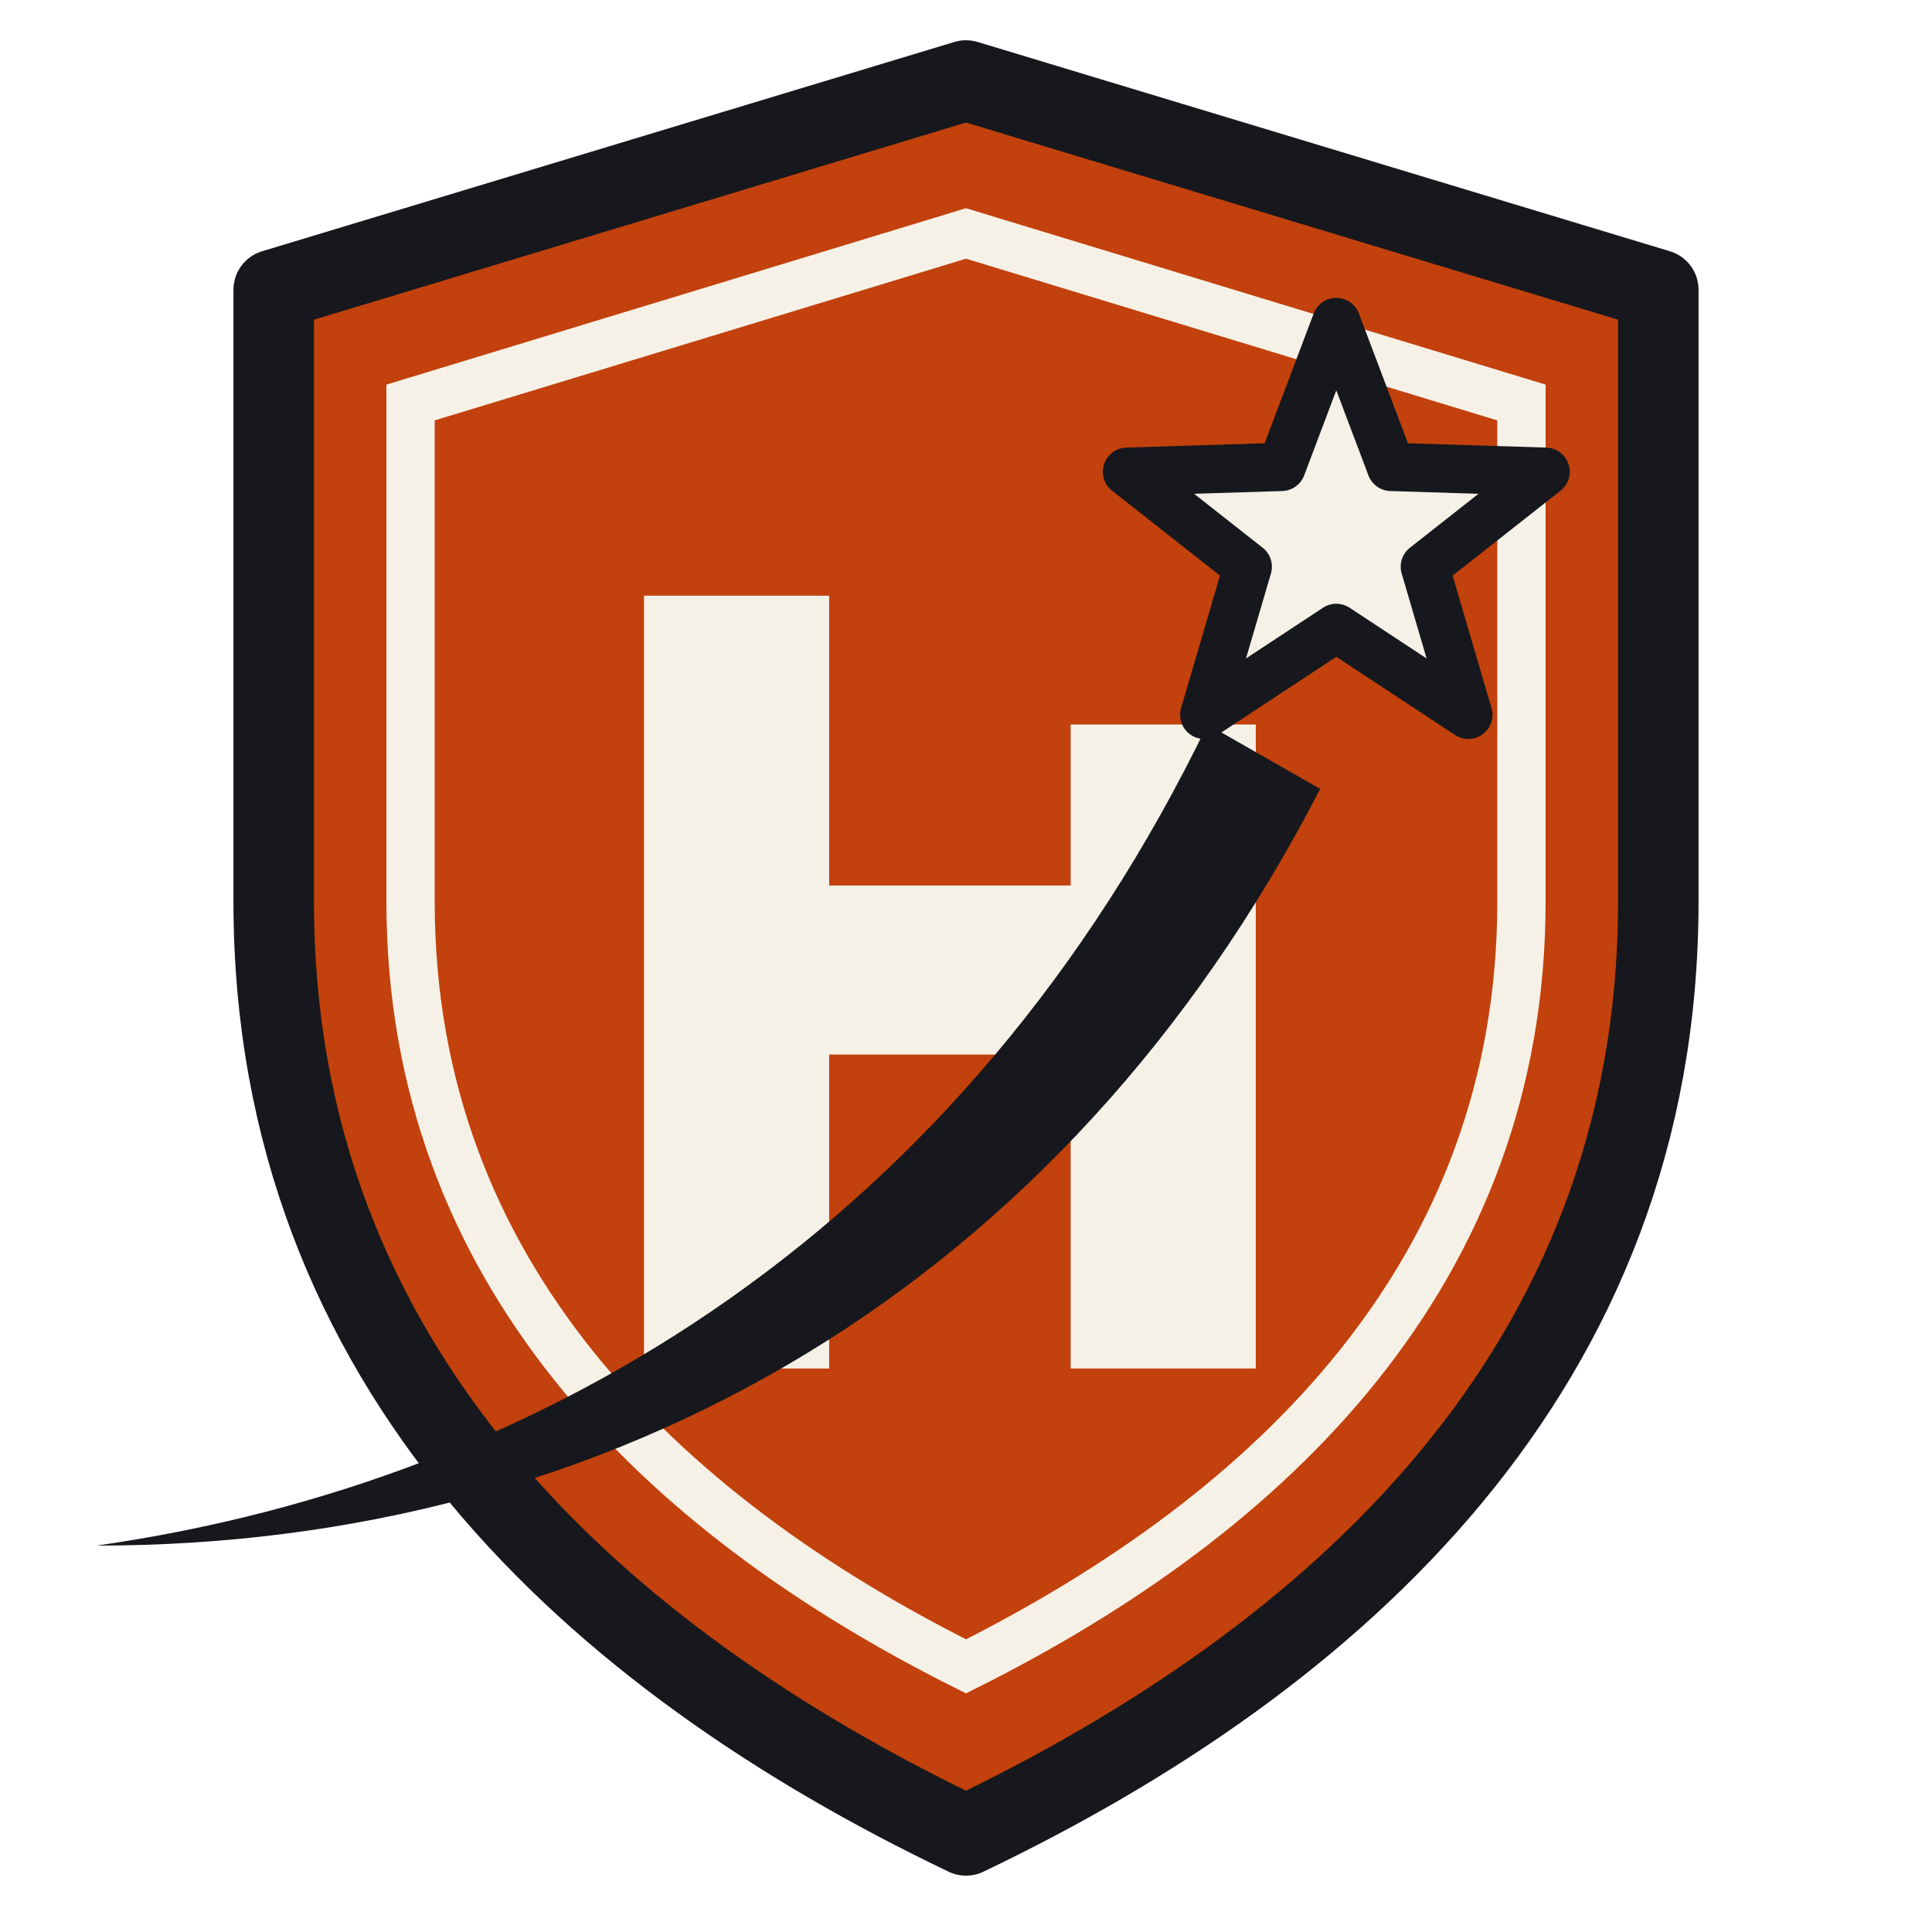
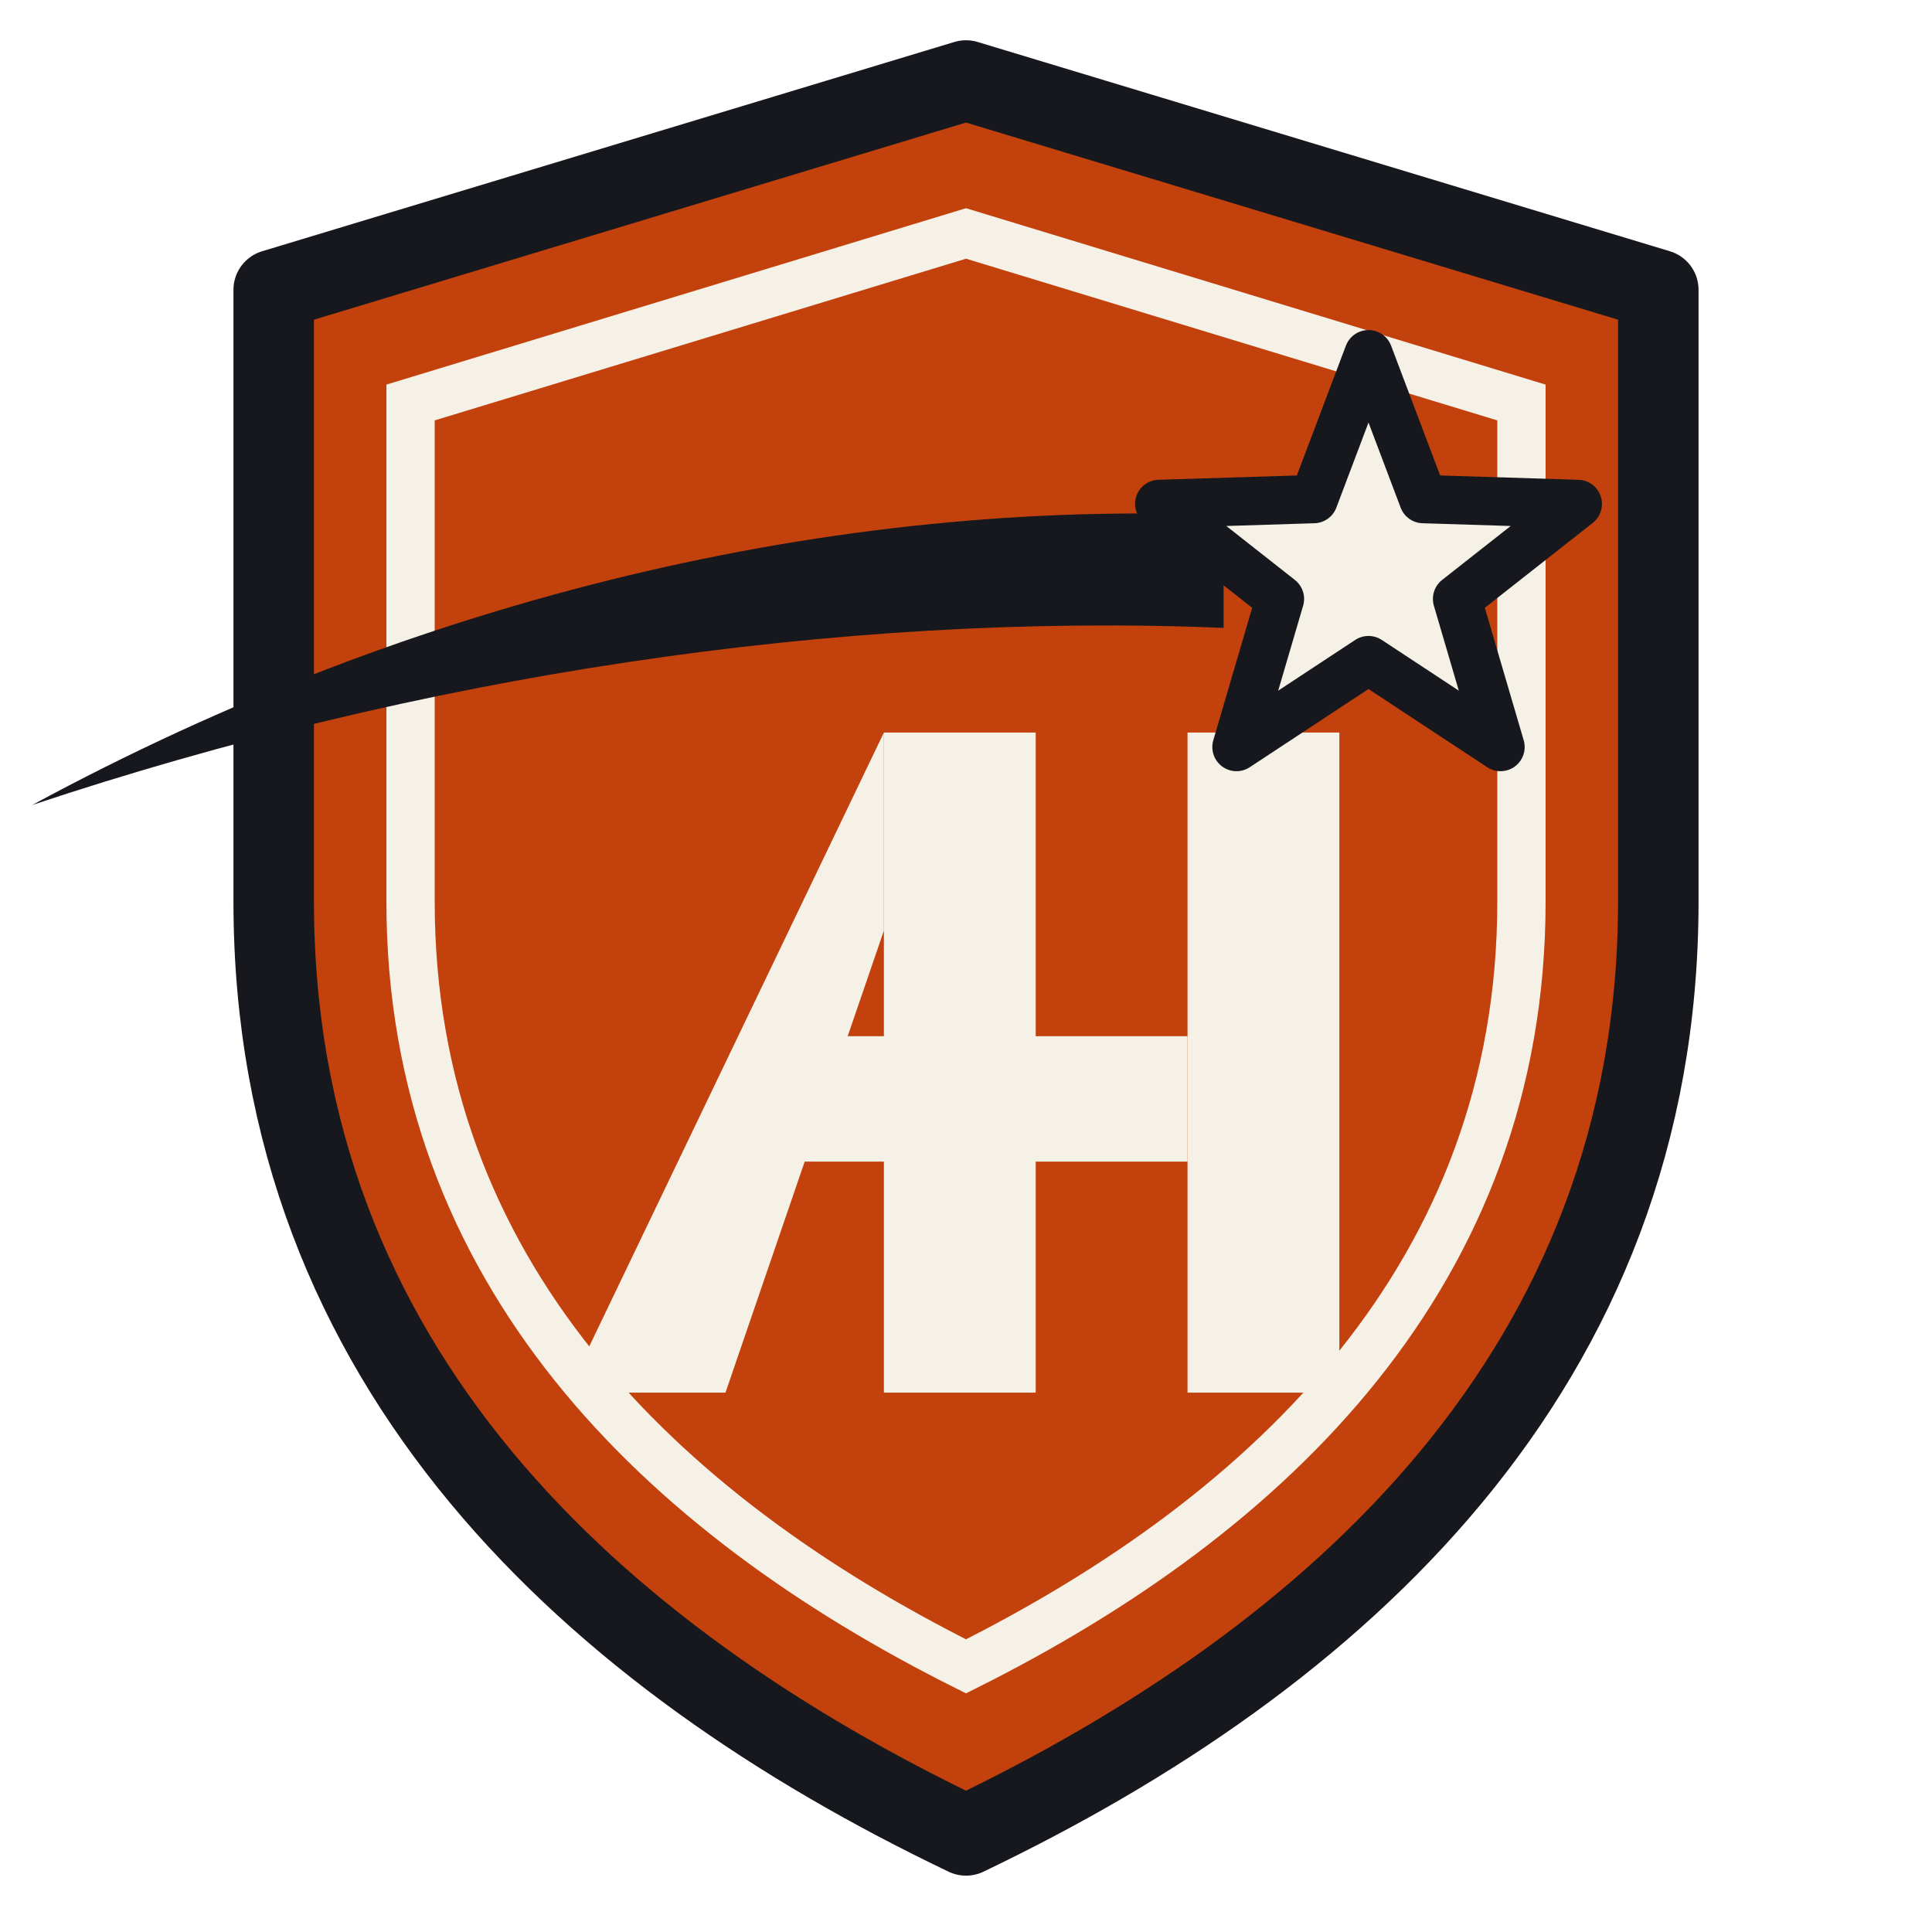
<svg xmlns="http://www.w3.org/2000/svg" viewBox="0 0 120 120" role="img" aria-label="Autograph Hero">
  <path d="M60 5 L103 18 V56 C103 85 83 103 60 114 C37 103 17 85 17 56 V18 Z" fill="#C2410C" stroke="#16181D" stroke-width="5" stroke-linejoin="round" />
  <path d="M60 14.5 L94.5 25 V56 C94.5 79 79 94 60 103.5 C41 94 25.5 79 25.5 56 V25 Z" fill="none" stroke="#F6F1E7" stroke-width="3" />
-   <path d="M40 37 H51.5 V55 H66.5 V45 H78 V85 H66.5 V65.5 H51.5 V85 H40 Z" fill="#F6F1E7" />
-   <path d="M6 96 C 34 92, 60 76, 75 45 L 82 49 C 66 80, 38 96, 6 96 Z" fill="#16181D" />
-   <path d="M83 20 L86.4 29 L96 29.3 L88.5 35.2 L91.2 44.4 L83 39 L74.8 44.4 L77.5 35.2 L70 29.3 L79.6 29 Z" fill="#F6F1E7" stroke="#16181D" stroke-width="3" stroke-linejoin="round" />
+   <g fill="#F6F1E7" transform="translate(59 66) scale(0.82) translate(-61 -62)">
+     <path d="M32 87 L44 87 L56 52 L56 37 Z" />
+     <path d="M56 37 H67.5 V87 H56 Z" />
+     <path d="M46 60 H79 V69.5 H46 Z" />
+     <path d="M79 37 H90.5 V87 H79 Z" />
+   </g>
+   <path d="M2 50 C 26 37, 52 31, 76 32 L 76 39 C 52 38, 26 42, 2 50 Z" fill="#16181D" />
+   <path d="M85 22 L88.4 31 L98 31.3 L90.5 37.2 L93.2 46.4 L85 41 L76.8 46.4 L79.5 37.2 L72 31.3 L81.6 31 Z" fill="#F6F1E7" stroke="#16181D" stroke-width="3" stroke-linejoin="round" />
</svg>
